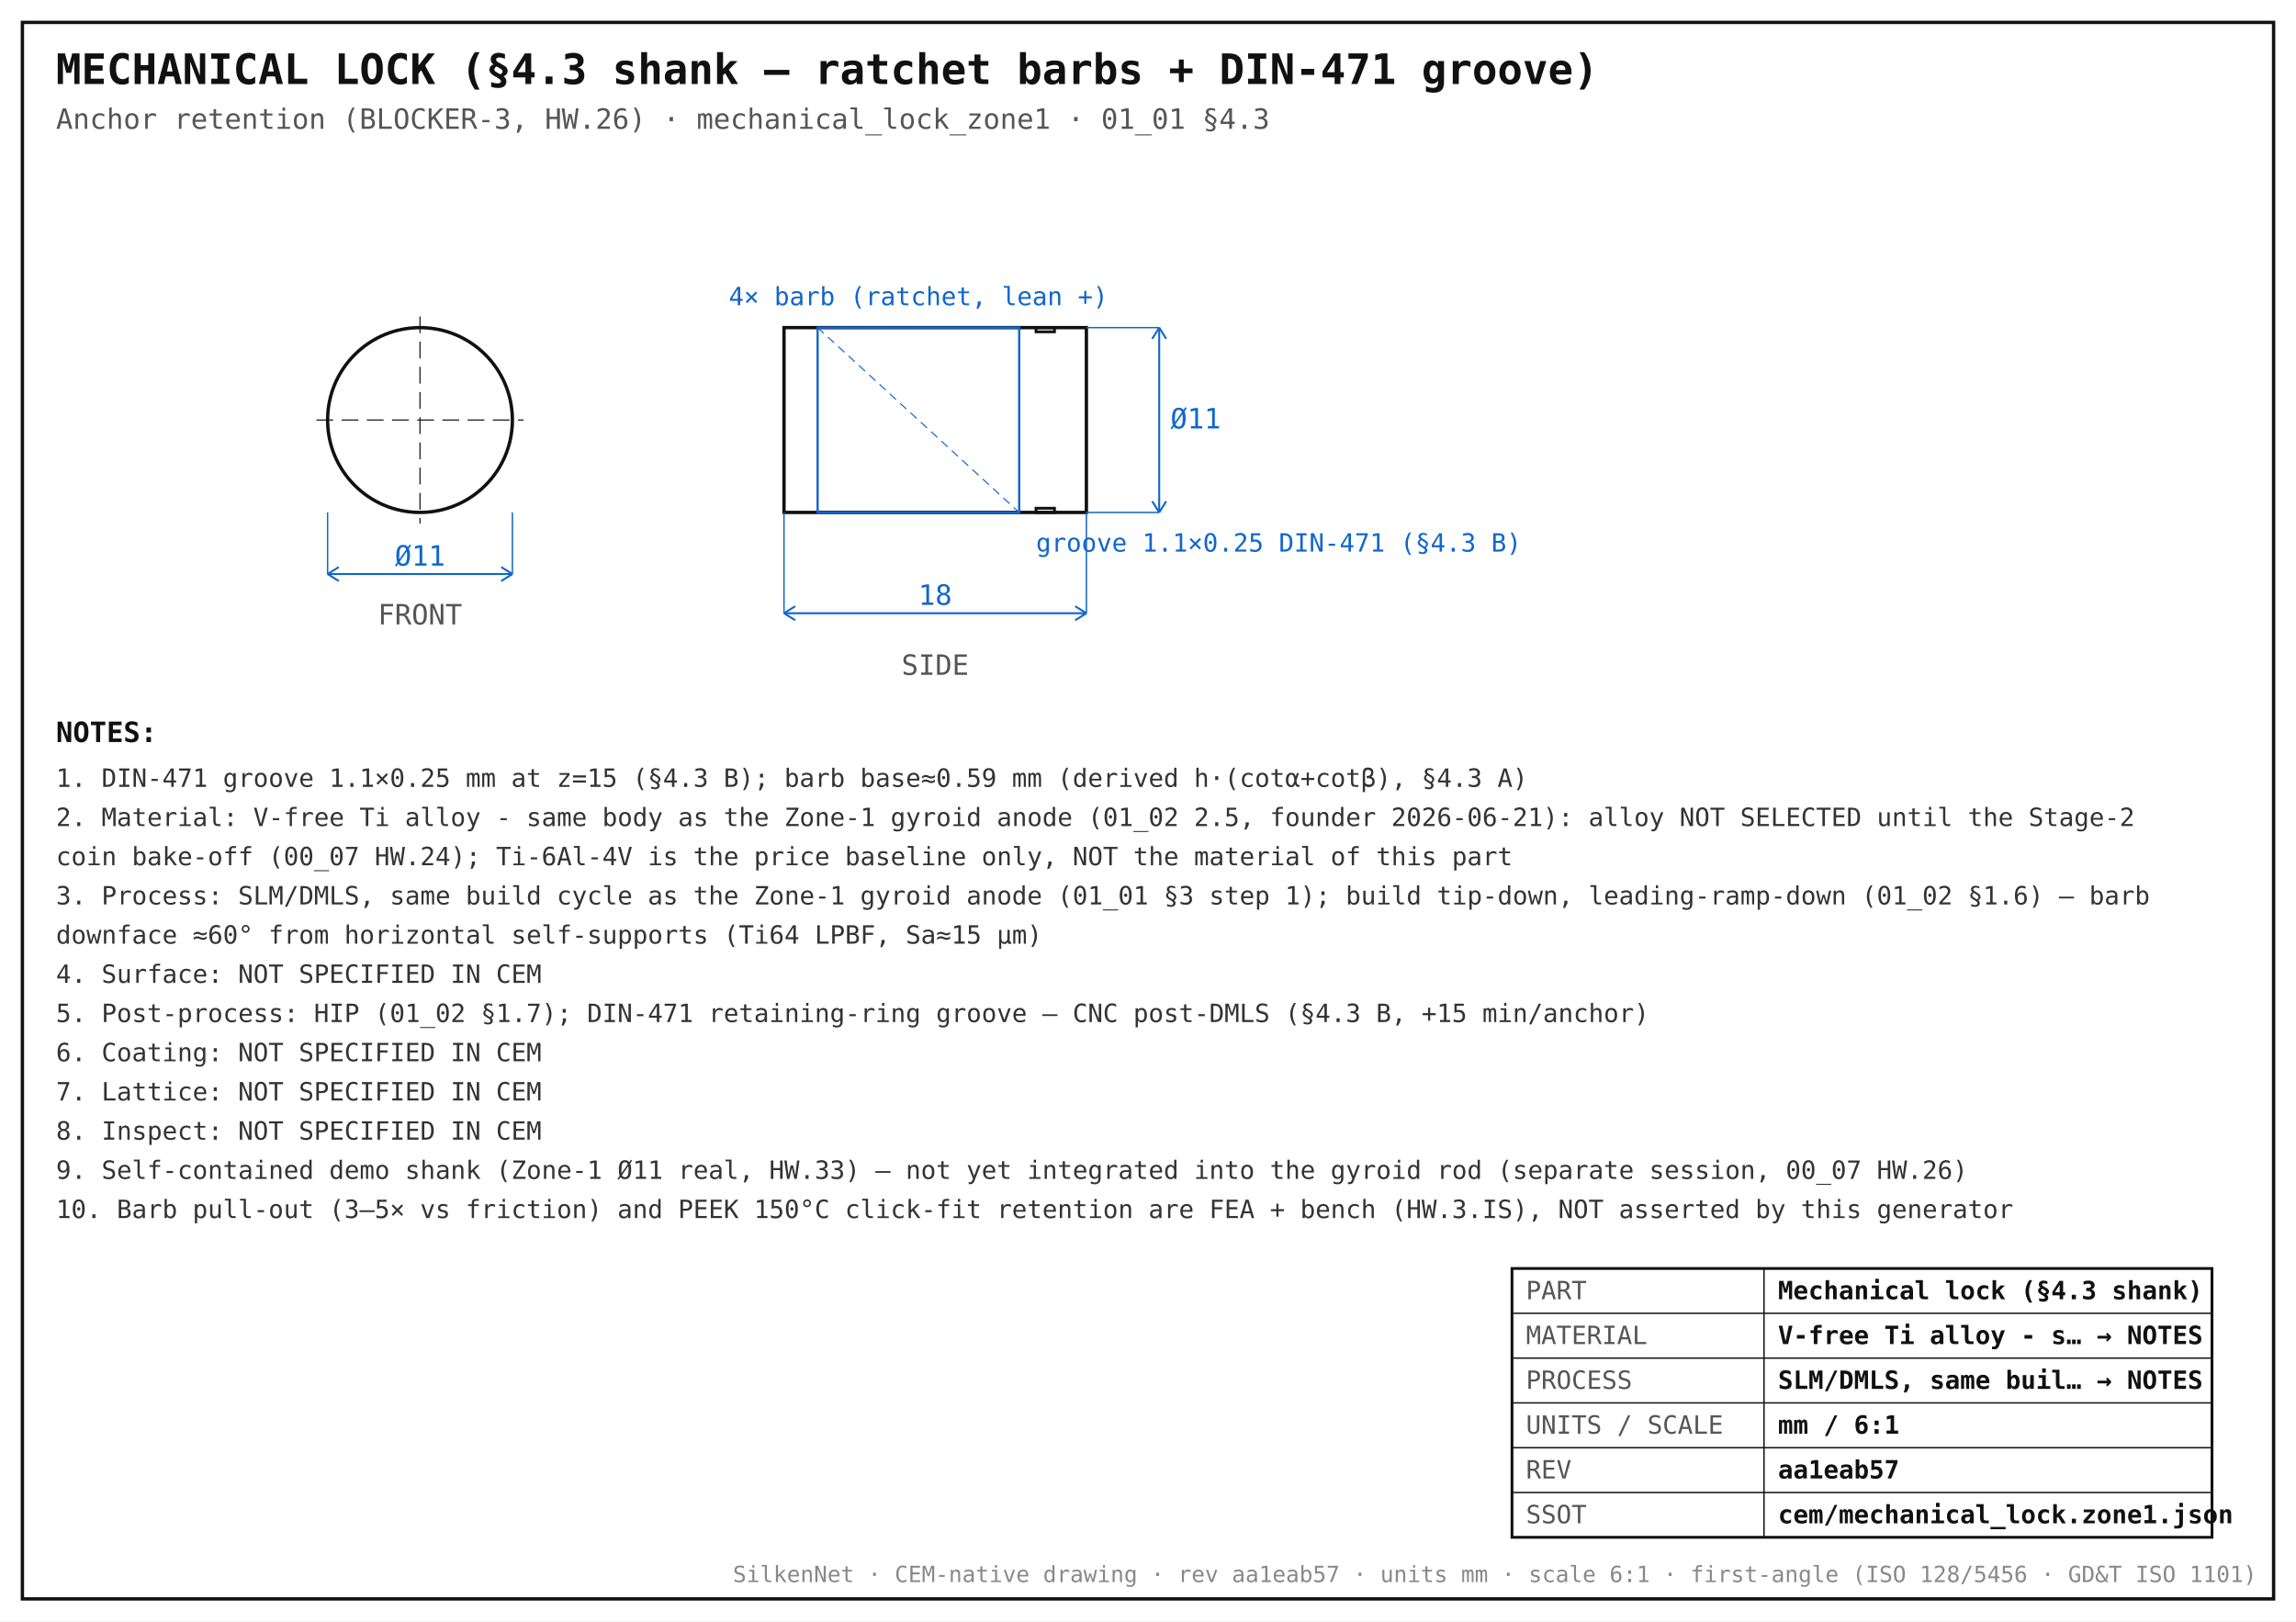
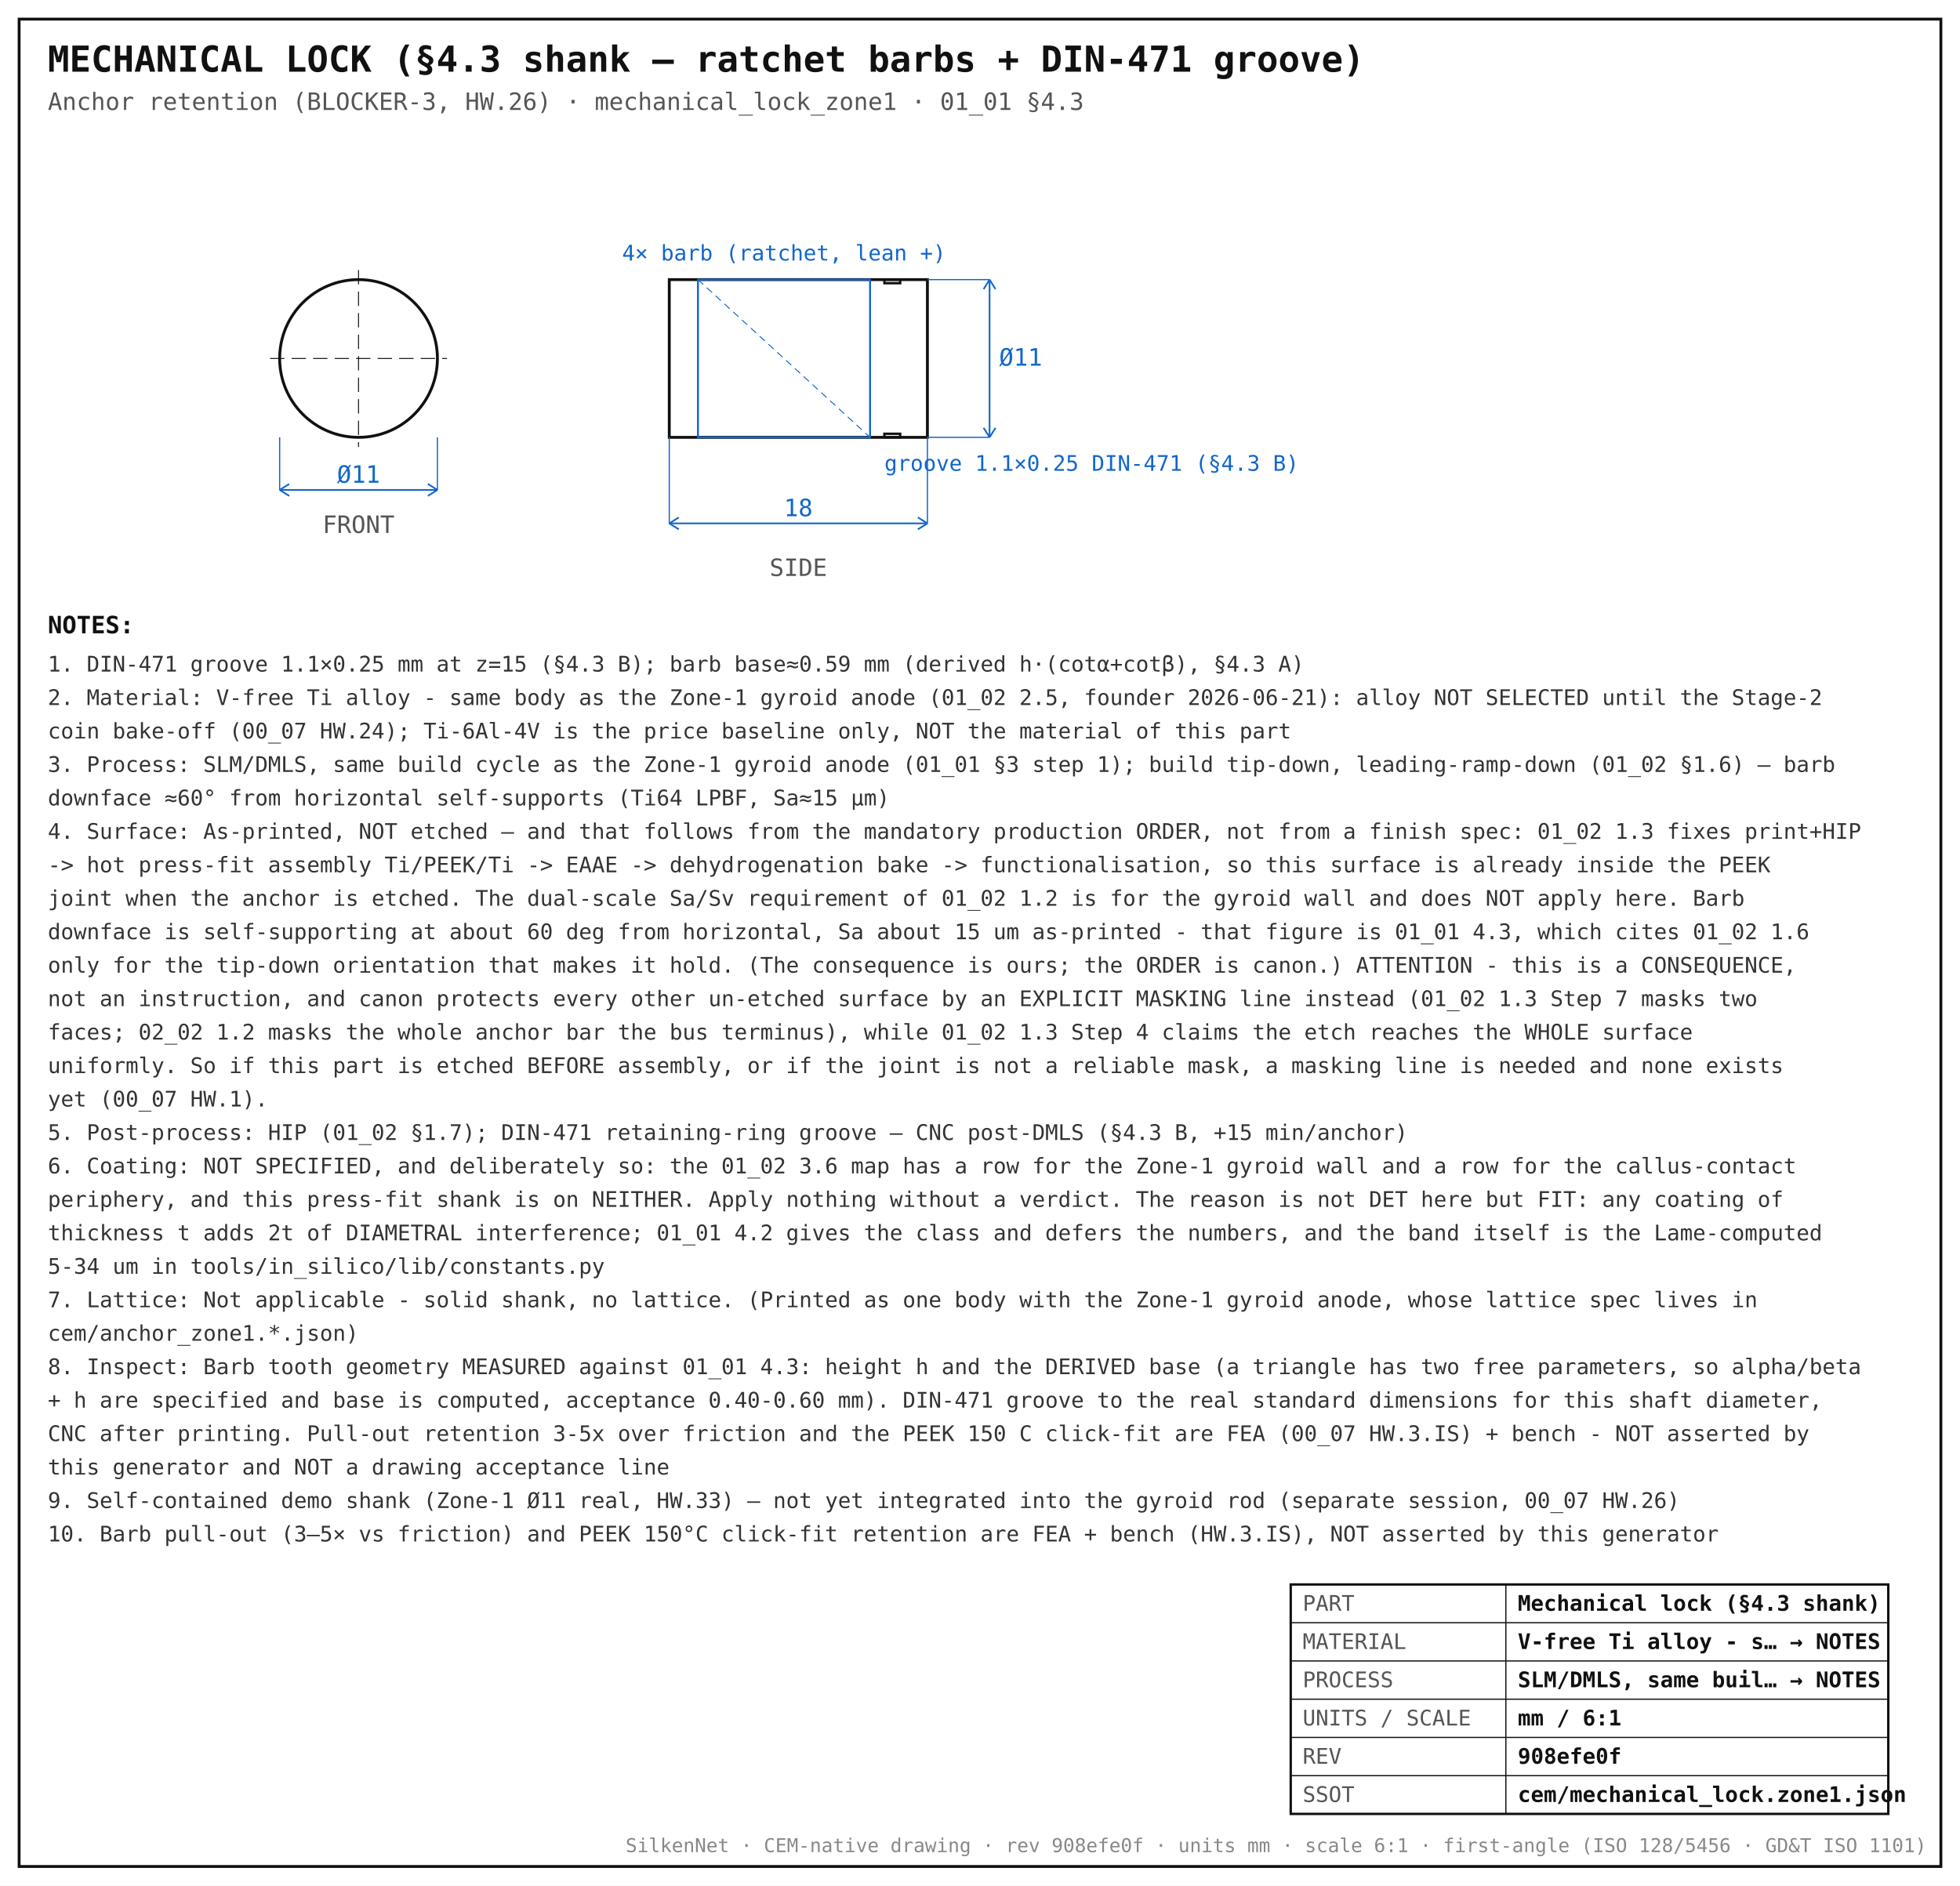
- <svg xmlns="http://www.w3.org/2000/svg" width="820" height="579" viewBox="0 0 820 579">
-   <rect x="0" y="0" width="820" height="579" fill="white" />
-   <rect x="8" y="8" width="804" height="563" fill="none" stroke="#111" stroke-width="1.2" />
+ <svg xmlns="http://www.w3.org/2000/svg" width="820" height="789" viewBox="0 0 820 789">
+   <rect x="0" y="0" width="820" height="789" fill="white" />
+   <rect x="8" y="8" width="804" height="773" fill="none" stroke="#111" stroke-width="1.2" />
  <text x="20" y="30" font-family="monospace" font-size="15" text-anchor="start" fill="#111" font-weight="bold">MECHANICAL LOCK  (§4.3 shank — ratchet barbs + DIN-471 groove)</text>
  <text x="20" y="46" font-family="monospace" font-size="10" text-anchor="start" fill="#555" font-weight="normal">Anchor retention (BLOCKER-3, HW.26) · mechanical_lock_zone1 · 01_01 §4.3</text>
  <circle cx="150" cy="150" r="33" fill="none" stroke="#111" stroke-width="1.2" />
  <line x1="113" y1="150" x2="187" y2="150" stroke="#111" stroke-width="0.4" stroke-dasharray="6 3" />
  <line x1="150" y1="113" x2="150" y2="187" stroke="#111" stroke-width="0.4" stroke-dasharray="6 3" />
  <text x="150" y="223" font-family="monospace" font-size="10" text-anchor="middle" fill="#555" font-weight="normal">FRONT</text>
  <line x1="117" y1="183" x2="117" y2="205" stroke="#1166cc" stroke-width="0.5" />
  <line x1="183" y1="183" x2="183" y2="205" stroke="#1166cc" stroke-width="0.5" />
  <line x1="117" y1="205" x2="183" y2="205" stroke="#1166cc" stroke-width="0.7" />
  <line x1="117" y1="205" x2="121" y2="202.5" stroke="#1166cc" stroke-width="0.7" />
  <line x1="117" y1="205" x2="121" y2="207.5" stroke="#1166cc" stroke-width="0.7" />
  <line x1="183" y1="205" x2="179" y2="202.5" stroke="#1166cc" stroke-width="0.7" />
  <line x1="183" y1="205" x2="179" y2="207.5" stroke="#1166cc" stroke-width="0.7" />
  <text x="150" y="202" font-family="monospace" font-size="10" text-anchor="middle" fill="#1166cc" font-weight="normal">Ø11</text>
  <rect x="280" y="117" width="108" height="66" fill="none" stroke="#111" stroke-width="1.2" />
  <rect x="292" y="117" width="72" height="66" fill="none" stroke="#1166cc" stroke-width="0.8" />
  <line x1="292" y1="117" x2="364" y2="183" stroke="#1166cc" stroke-width="0.4" stroke-dasharray="3 2" />
  <text x="328" y="109" font-family="monospace" font-size="9" text-anchor="middle" fill="#1166cc" font-weight="normal">4× barb (ratchet, lean +)</text>
  <rect x="370" y="117" width="6.6" height="1.5" fill="none" stroke="#111" stroke-width="1" />
  <rect x="370" y="181.5" width="6.6" height="1.5" fill="none" stroke="#111" stroke-width="1" />
  <text x="370" y="197" font-family="monospace" font-size="9" text-anchor="start" fill="#1166cc" font-weight="normal">groove 1.1×0.25 DIN-471 (§4.3 B)</text>
  <text x="334" y="241" font-family="monospace" font-size="10" text-anchor="middle" fill="#555" font-weight="normal">SIDE</text>
  <line x1="280" y1="183" x2="280" y2="219" stroke="#1166cc" stroke-width="0.5" />
  <line x1="388" y1="183" x2="388" y2="219" stroke="#1166cc" stroke-width="0.5" />
  <line x1="280" y1="219" x2="388" y2="219" stroke="#1166cc" stroke-width="0.7" />
  <line x1="280" y1="219" x2="284" y2="216.5" stroke="#1166cc" stroke-width="0.7" />
  <line x1="280" y1="219" x2="284" y2="221.5" stroke="#1166cc" stroke-width="0.7" />
  <line x1="388" y1="219" x2="384" y2="216.5" stroke="#1166cc" stroke-width="0.7" />
  <line x1="388" y1="219" x2="384" y2="221.5" stroke="#1166cc" stroke-width="0.7" />
  <text x="334" y="216" font-family="monospace" font-size="10" text-anchor="middle" fill="#1166cc" font-weight="normal">18</text>
  <line x1="388" y1="117" x2="414" y2="117" stroke="#1166cc" stroke-width="0.5" />
  <line x1="388" y1="183" x2="414" y2="183" stroke="#1166cc" stroke-width="0.5" />
  <line x1="414" y1="117" x2="414" y2="183" stroke="#1166cc" stroke-width="0.7" />
  <line x1="414" y1="117" x2="411.5" y2="121" stroke="#1166cc" stroke-width="0.7" />
  <line x1="414" y1="117" x2="416.5" y2="121" stroke="#1166cc" stroke-width="0.7" />
  <line x1="414" y1="183" x2="411.5" y2="179" stroke="#1166cc" stroke-width="0.7" />
  <line x1="414" y1="183" x2="416.5" y2="179" stroke="#1166cc" stroke-width="0.7" />
  <text x="418" y="153" font-family="monospace" font-size="10" text-anchor="start" fill="#1166cc" font-weight="normal">Ø11</text>
  <text x="20" y="265" font-family="monospace" font-size="10" text-anchor="start" fill="#111" font-weight="bold">NOTES:</text>
  <text x="20" y="281" font-family="monospace" font-size="9" text-anchor="start" fill="#333" font-weight="normal">1. DIN-471 groove 1.1×0.25 mm at z=15 (§4.3 B); barb base≈0.59 mm (derived h·(cotα+cotβ), §4.3 A)</text>
  <text x="20" y="295" font-family="monospace" font-size="9" text-anchor="start" fill="#333" font-weight="normal">2. Material: V-free Ti alloy - same body as the Zone-1 gyroid anode (01_02 2.5, founder 2026-06-21): alloy NOT SELECTED until the Stage-2</text>
  <text x="20" y="309" font-family="monospace" font-size="9" text-anchor="start" fill="#333" font-weight="normal">   coin bake-off (00_07 HW.24); Ti-6Al-4V is the price baseline only, NOT the material of this part</text>
  <text x="20" y="323" font-family="monospace" font-size="9" text-anchor="start" fill="#333" font-weight="normal">3. Process: SLM/DMLS, same build cycle as the Zone-1 gyroid anode (01_01 §3 step 1); build tip-down, leading-ramp-down (01_02 §1.6) — barb</text>
  <text x="20" y="337" font-family="monospace" font-size="9" text-anchor="start" fill="#333" font-weight="normal">   downface ≈60° from horizontal self-supports (Ti64 LPBF, Sa≈15 µm)</text>
-   <text x="20" y="351" font-family="monospace" font-size="9" text-anchor="start" fill="#333" font-weight="normal">4. Surface: NOT SPECIFIED IN CEM</text>
-   <text x="20" y="365" font-family="monospace" font-size="9" text-anchor="start" fill="#333" font-weight="normal">5. Post-process: HIP (01_02 §1.7); DIN-471 retaining-ring groove — CNC post-DMLS (§4.3 B, +15 min/anchor)</text>
-   <text x="20" y="379" font-family="monospace" font-size="9" text-anchor="start" fill="#333" font-weight="normal">6. Coating: NOT SPECIFIED IN CEM</text>
-   <text x="20" y="393" font-family="monospace" font-size="9" text-anchor="start" fill="#333" font-weight="normal">7. Lattice: NOT SPECIFIED IN CEM</text>
-   <text x="20" y="407" font-family="monospace" font-size="9" text-anchor="start" fill="#333" font-weight="normal">8. Inspect: NOT SPECIFIED IN CEM</text>
-   <text x="20" y="421" font-family="monospace" font-size="9" text-anchor="start" fill="#333" font-weight="normal">9. Self-contained demo shank (Zone-1 Ø11 real, HW.33) — not yet integrated into the gyroid rod (separate session, 00_07 HW.26)</text>
-   <text x="20" y="435" font-family="monospace" font-size="9" text-anchor="start" fill="#333" font-weight="normal">10. Barb pull-out (3–5× vs friction) and PEEK 150°C click-fit retention are FEA + bench (HW.3.IS), NOT asserted by this generator</text>
-   <rect x="540" y="453" width="250" height="96" fill="none" stroke="#111" stroke-width="1" />
-   <line x1="630" y1="453" x2="630" y2="469" stroke="#111" stroke-width="0.5" />
-   <text x="545" y="464" font-family="monospace" font-size="9" text-anchor="start" fill="#555" font-weight="normal">PART</text>
-   <text x="635" y="464" font-family="monospace" font-size="9" text-anchor="start" fill="#111" font-weight="bold">Mechanical lock (§4.3 shank)</text>
-   <line x1="540" y1="469" x2="790" y2="469" stroke="#111" stroke-width="0.5" />
-   <line x1="630" y1="469" x2="630" y2="485" stroke="#111" stroke-width="0.5" />
-   <text x="545" y="480" font-family="monospace" font-size="9" text-anchor="start" fill="#555" font-weight="normal">MATERIAL</text>
-   <text x="635" y="480" font-family="monospace" font-size="9" text-anchor="start" fill="#111" font-weight="bold">V-free Ti alloy - s… → NOTES</text>
-   <line x1="540" y1="485" x2="790" y2="485" stroke="#111" stroke-width="0.5" />
-   <line x1="630" y1="485" x2="630" y2="501" stroke="#111" stroke-width="0.5" />
-   <text x="545" y="496" font-family="monospace" font-size="9" text-anchor="start" fill="#555" font-weight="normal">PROCESS</text>
-   <text x="635" y="496" font-family="monospace" font-size="9" text-anchor="start" fill="#111" font-weight="bold">SLM/DMLS, same buil… → NOTES</text>
-   <line x1="540" y1="501" x2="790" y2="501" stroke="#111" stroke-width="0.5" />
-   <line x1="630" y1="501" x2="630" y2="517" stroke="#111" stroke-width="0.5" />
-   <text x="545" y="512" font-family="monospace" font-size="9" text-anchor="start" fill="#555" font-weight="normal">UNITS / SCALE</text>
-   <text x="635" y="512" font-family="monospace" font-size="9" text-anchor="start" fill="#111" font-weight="bold">mm / 6:1</text>
-   <line x1="540" y1="517" x2="790" y2="517" stroke="#111" stroke-width="0.5" />
-   <line x1="630" y1="517" x2="630" y2="533" stroke="#111" stroke-width="0.5" />
-   <text x="545" y="528" font-family="monospace" font-size="9" text-anchor="start" fill="#555" font-weight="normal">REV</text>
-   <text x="635" y="528" font-family="monospace" font-size="9" text-anchor="start" fill="#111" font-weight="bold">aa1eab57</text>
-   <line x1="540" y1="533" x2="790" y2="533" stroke="#111" stroke-width="0.5" />
-   <line x1="630" y1="533" x2="630" y2="549" stroke="#111" stroke-width="0.5" />
-   <text x="545" y="544" font-family="monospace" font-size="9" text-anchor="start" fill="#555" font-weight="normal">SSOT</text>
-   <text x="635" y="544" font-family="monospace" font-size="9" text-anchor="start" fill="#111" font-weight="bold">cem/mechanical_lock.zone1.json</text>
-   <text x="806" y="565" font-family="monospace" font-size="8" text-anchor="end" fill="#888" font-weight="normal">SilkenNet · CEM-native drawing · rev aa1eab57 · units mm · scale 6:1 · first-angle (ISO 128/5456 · GD&amp;T ISO 1101)</text>
+   <text x="20" y="351" font-family="monospace" font-size="9" text-anchor="start" fill="#333" font-weight="normal">4. Surface: As-printed, NOT etched — and that follows from the mandatory production ORDER, not from a finish spec: 01_02 1.3 fixes print+HIP</text>
+   <text x="20" y="365" font-family="monospace" font-size="9" text-anchor="start" fill="#333" font-weight="normal">   -&gt; hot press-fit assembly Ti/PEEK/Ti -&gt; EAAE -&gt; dehydrogenation bake -&gt; functionalisation, so this surface is already inside the PEEK</text>
+   <text x="20" y="379" font-family="monospace" font-size="9" text-anchor="start" fill="#333" font-weight="normal">   joint when the anchor is etched. The dual-scale Sa/Sv requirement of 01_02 1.2 is for the gyroid wall and does NOT apply here. Barb</text>
+   <text x="20" y="393" font-family="monospace" font-size="9" text-anchor="start" fill="#333" font-weight="normal">   downface is self-supporting at about 60 deg from horizontal, Sa about 15 um as-printed - that figure is 01_01 4.3, which cites 01_02 1.6</text>
+   <text x="20" y="407" font-family="monospace" font-size="9" text-anchor="start" fill="#333" font-weight="normal">   only for the tip-down orientation that makes it hold. (The consequence is ours; the ORDER is canon.) ATTENTION - this is a CONSEQUENCE,</text>
+   <text x="20" y="421" font-family="monospace" font-size="9" text-anchor="start" fill="#333" font-weight="normal">   not an instruction, and canon protects every other un-etched surface by an EXPLICIT MASKING line instead (01_02 1.3 Step 7 masks two</text>
+   <text x="20" y="435" font-family="monospace" font-size="9" text-anchor="start" fill="#333" font-weight="normal">   faces; 02_02 1.2 masks the whole anchor bar the bus terminus), while 01_02 1.3 Step 4 claims the etch reaches the WHOLE surface</text>
+   <text x="20" y="449" font-family="monospace" font-size="9" text-anchor="start" fill="#333" font-weight="normal">   uniformly. So if this part is etched BEFORE assembly, or if the joint is not a reliable mask, a masking line is needed and none exists</text>
+   <text x="20" y="463" font-family="monospace" font-size="9" text-anchor="start" fill="#333" font-weight="normal">   yet (00_07 HW.1).</text>
+   <text x="20" y="477" font-family="monospace" font-size="9" text-anchor="start" fill="#333" font-weight="normal">5. Post-process: HIP (01_02 §1.7); DIN-471 retaining-ring groove — CNC post-DMLS (§4.3 B, +15 min/anchor)</text>
+   <text x="20" y="491" font-family="monospace" font-size="9" text-anchor="start" fill="#333" font-weight="normal">6. Coating: NOT SPECIFIED, and deliberately so: the 01_02 3.6 map has a row for the Zone-1 gyroid wall and a row for the callus-contact</text>
+   <text x="20" y="505" font-family="monospace" font-size="9" text-anchor="start" fill="#333" font-weight="normal">   periphery, and this press-fit shank is on NEITHER. Apply nothing without a verdict. The reason is not DET here but FIT: any coating of</text>
+   <text x="20" y="519" font-family="monospace" font-size="9" text-anchor="start" fill="#333" font-weight="normal">   thickness t adds 2t of DIAMETRAL interference; 01_01 4.2 gives the class and defers the numbers, and the band itself is the Lame-computed</text>
+   <text x="20" y="533" font-family="monospace" font-size="9" text-anchor="start" fill="#333" font-weight="normal">   5-34 um in tools/in_silico/lib/constants.py</text>
+   <text x="20" y="547" font-family="monospace" font-size="9" text-anchor="start" fill="#333" font-weight="normal">7. Lattice: Not applicable - solid shank, no lattice. (Printed as one body with the Zone-1 gyroid anode, whose lattice spec lives in</text>
+   <text x="20" y="561" font-family="monospace" font-size="9" text-anchor="start" fill="#333" font-weight="normal">   cem/anchor_zone1.*.json)</text>
+   <text x="20" y="575" font-family="monospace" font-size="9" text-anchor="start" fill="#333" font-weight="normal">8. Inspect: Barb tooth geometry MEASURED against 01_01 4.3: height h and the DERIVED base (a triangle has two free parameters, so alpha/beta</text>
+   <text x="20" y="589" font-family="monospace" font-size="9" text-anchor="start" fill="#333" font-weight="normal">   + h are specified and base is computed, acceptance 0.40-0.60 mm). DIN-471 groove to the real standard dimensions for this shaft diameter,</text>
+   <text x="20" y="603" font-family="monospace" font-size="9" text-anchor="start" fill="#333" font-weight="normal">   CNC after printing. Pull-out retention 3-5x over friction and the PEEK 150 C click-fit are FEA (00_07 HW.3.IS) + bench - NOT asserted by</text>
+   <text x="20" y="617" font-family="monospace" font-size="9" text-anchor="start" fill="#333" font-weight="normal">   this generator and NOT a drawing acceptance line</text>
+   <text x="20" y="631" font-family="monospace" font-size="9" text-anchor="start" fill="#333" font-weight="normal">9. Self-contained demo shank (Zone-1 Ø11 real, HW.33) — not yet integrated into the gyroid rod (separate session, 00_07 HW.26)</text>
+   <text x="20" y="645" font-family="monospace" font-size="9" text-anchor="start" fill="#333" font-weight="normal">10. Barb pull-out (3–5× vs friction) and PEEK 150°C click-fit retention are FEA + bench (HW.3.IS), NOT asserted by this generator</text>
+   <rect x="540" y="663" width="250" height="96" fill="none" stroke="#111" stroke-width="1" />
+   <line x1="630" y1="663" x2="630" y2="679" stroke="#111" stroke-width="0.5" />
+   <text x="545" y="674" font-family="monospace" font-size="9" text-anchor="start" fill="#555" font-weight="normal">PART</text>
+   <text x="635" y="674" font-family="monospace" font-size="9" text-anchor="start" fill="#111" font-weight="bold">Mechanical lock (§4.3 shank)</text>
+   <line x1="540" y1="679" x2="790" y2="679" stroke="#111" stroke-width="0.5" />
+   <line x1="630" y1="679" x2="630" y2="695" stroke="#111" stroke-width="0.5" />
+   <text x="545" y="690" font-family="monospace" font-size="9" text-anchor="start" fill="#555" font-weight="normal">MATERIAL</text>
+   <text x="635" y="690" font-family="monospace" font-size="9" text-anchor="start" fill="#111" font-weight="bold">V-free Ti alloy - s… → NOTES</text>
+   <line x1="540" y1="695" x2="790" y2="695" stroke="#111" stroke-width="0.5" />
+   <line x1="630" y1="695" x2="630" y2="711" stroke="#111" stroke-width="0.5" />
+   <text x="545" y="706" font-family="monospace" font-size="9" text-anchor="start" fill="#555" font-weight="normal">PROCESS</text>
+   <text x="635" y="706" font-family="monospace" font-size="9" text-anchor="start" fill="#111" font-weight="bold">SLM/DMLS, same buil… → NOTES</text>
+   <line x1="540" y1="711" x2="790" y2="711" stroke="#111" stroke-width="0.5" />
+   <line x1="630" y1="711" x2="630" y2="727" stroke="#111" stroke-width="0.5" />
+   <text x="545" y="722" font-family="monospace" font-size="9" text-anchor="start" fill="#555" font-weight="normal">UNITS / SCALE</text>
+   <text x="635" y="722" font-family="monospace" font-size="9" text-anchor="start" fill="#111" font-weight="bold">mm / 6:1</text>
+   <line x1="540" y1="727" x2="790" y2="727" stroke="#111" stroke-width="0.5" />
+   <line x1="630" y1="727" x2="630" y2="743" stroke="#111" stroke-width="0.5" />
+   <text x="545" y="738" font-family="monospace" font-size="9" text-anchor="start" fill="#555" font-weight="normal">REV</text>
+   <text x="635" y="738" font-family="monospace" font-size="9" text-anchor="start" fill="#111" font-weight="bold">908efe0f</text>
+   <line x1="540" y1="743" x2="790" y2="743" stroke="#111" stroke-width="0.5" />
+   <line x1="630" y1="743" x2="630" y2="759" stroke="#111" stroke-width="0.5" />
+   <text x="545" y="754" font-family="monospace" font-size="9" text-anchor="start" fill="#555" font-weight="normal">SSOT</text>
+   <text x="635" y="754" font-family="monospace" font-size="9" text-anchor="start" fill="#111" font-weight="bold">cem/mechanical_lock.zone1.json</text>
+   <text x="806" y="775" font-family="monospace" font-size="8" text-anchor="end" fill="#888" font-weight="normal">SilkenNet · CEM-native drawing · rev 908efe0f · units mm · scale 6:1 · first-angle (ISO 128/5456 · GD&amp;T ISO 1101)</text>
</svg>
